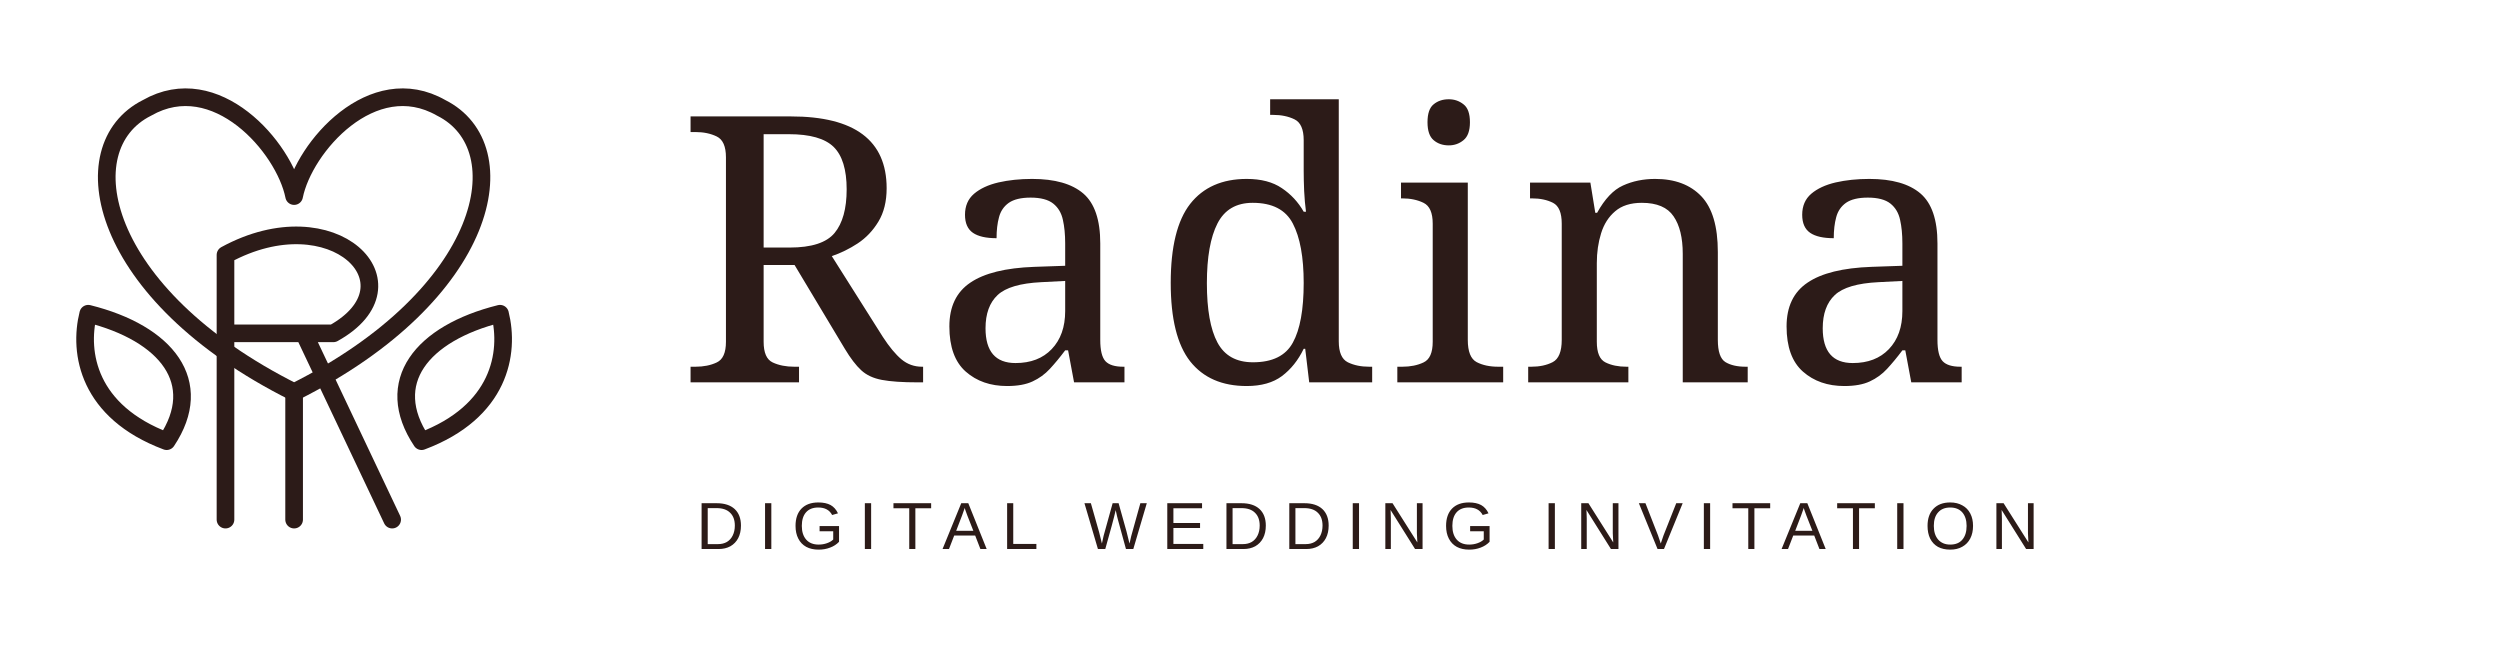
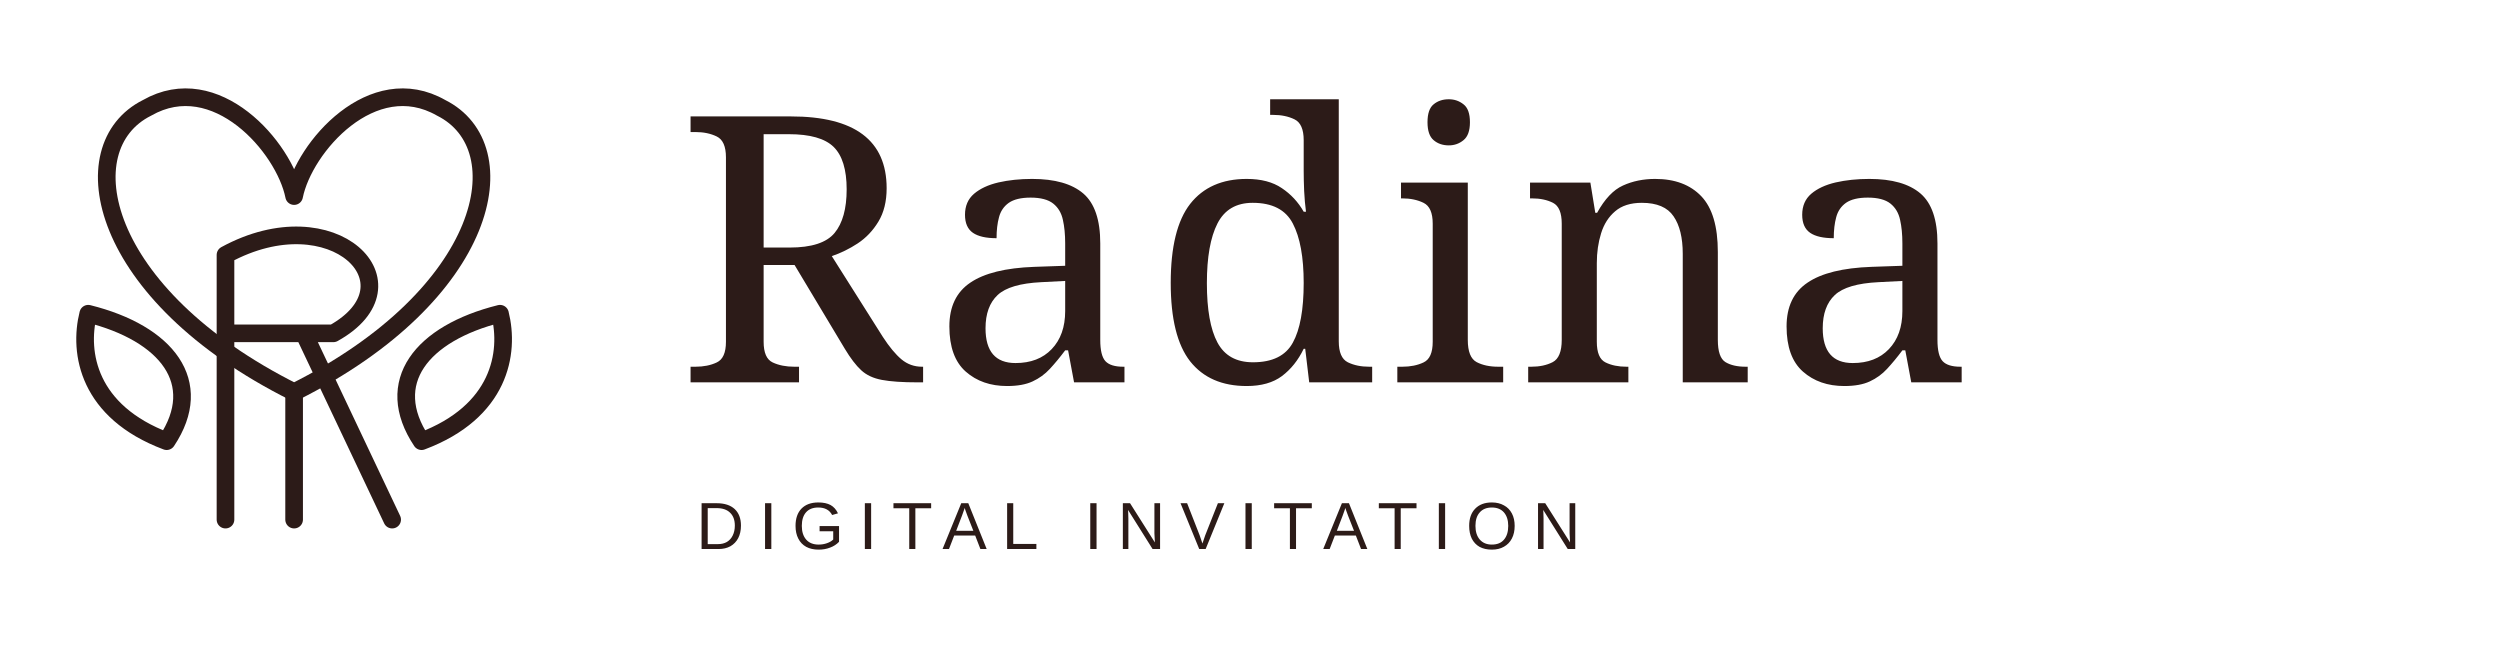
- <svg xmlns="http://www.w3.org/2000/svg" viewBox="0 0 255 66" role="img" aria-label="Radina Digital Wedding Invitation" style="color:#2C1B18">
+ <svg xmlns="http://www.w3.org/2000/svg" viewBox="0 0 255 66" role="img" aria-label="Radina Digital Invitation" style="color:#2C1B18">
  <g fill="none" stroke="currentColor" stroke-width="1.8" stroke-linecap="round" stroke-linejoin="round">
    <path d="M30 40C10 30 7 15 15 11C22 7 29 15 30 20C31 15 38 7 45 11C53 15 50 30 30 40Z" />
    <path d="M30 40V53M23 53V26C34 20 43 29 34 34H23M31 34L40 53" />
    <path d="M17 45C9 42 8 36 9 32C17 34 21 39 17 45ZM43 45C51 42 52 36 51 32C43 34 39 39 43 45Z" />
  </g>
  <text x="69" y="39" fill="currentColor" font-family="Georgia,serif" font-size="38" letter-spacing="1">Radina</text>
-   <text x="71" y="56" fill="currentColor" font-family="Arial,sans-serif" font-size="6.8" letter-spacing="1.5">DIGITAL WEDDING INVITATION</text>
+   <text x="71" y="56" fill="currentColor" font-family="Arial,sans-serif" font-size="6.8" letter-spacing="1.5">DIGITAL INVITATION</text>
</svg>
